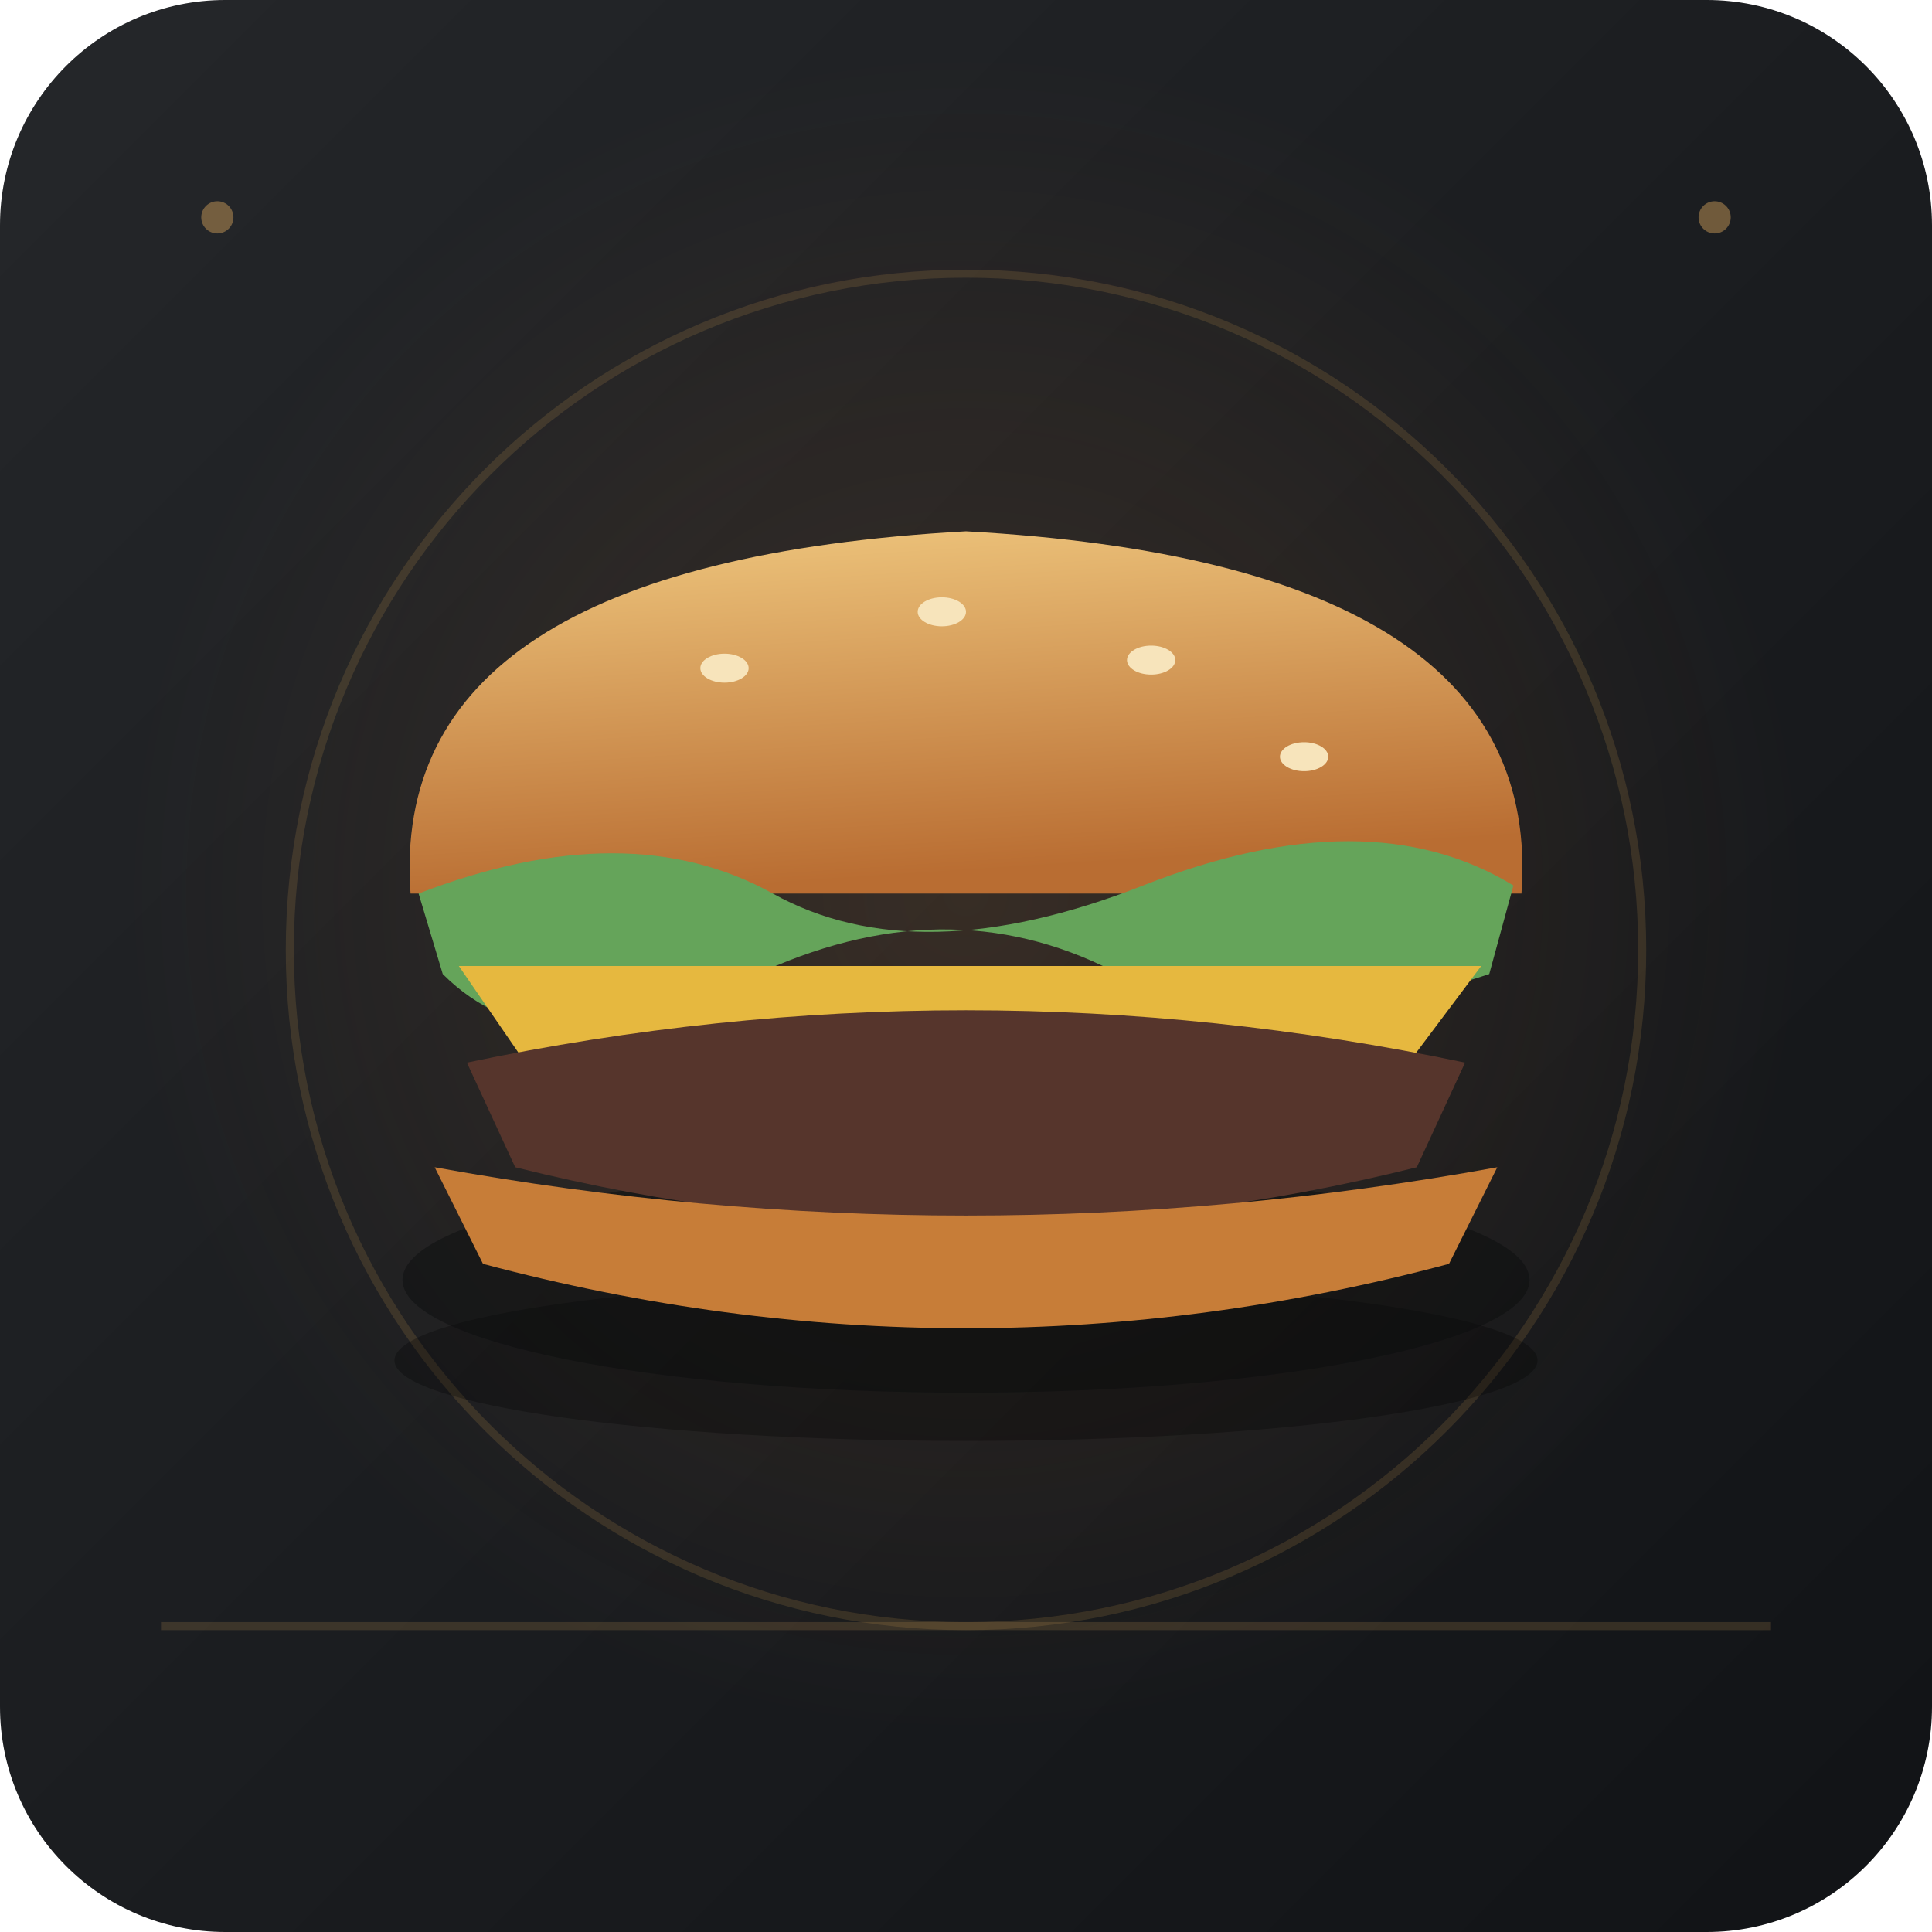
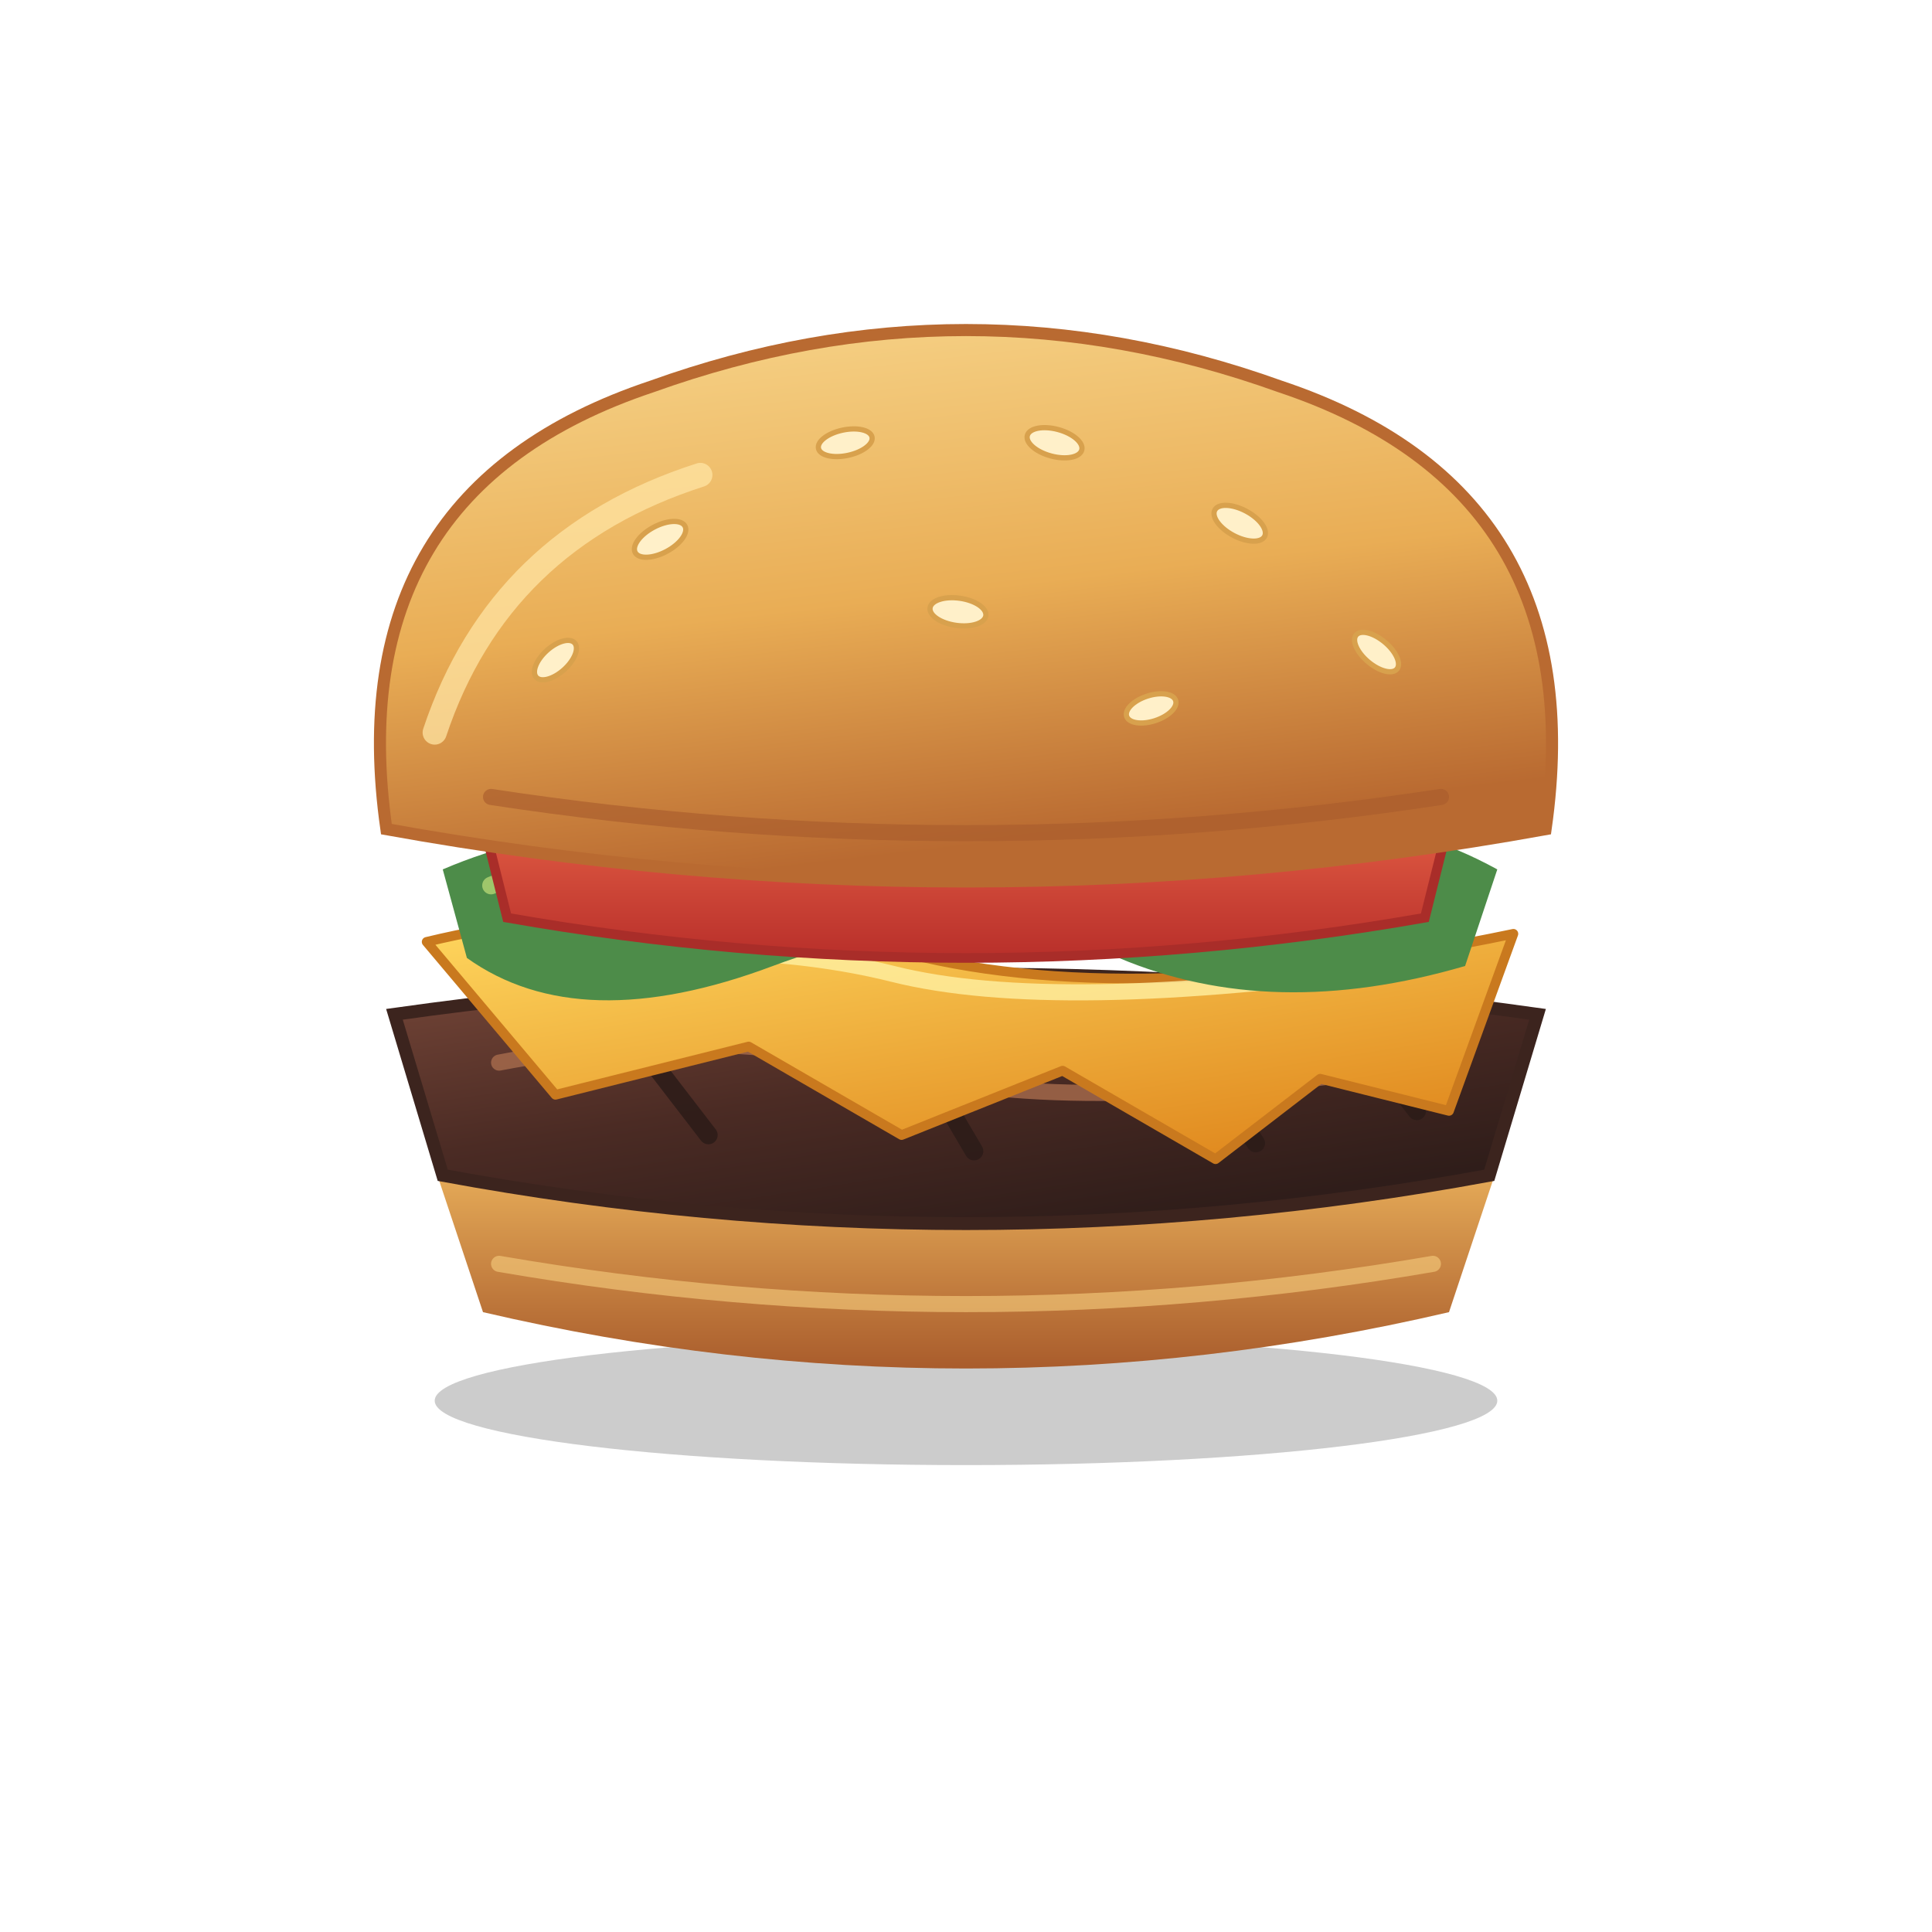
- <svg xmlns="http://www.w3.org/2000/svg" width="1024" height="1024" viewBox="0 0 240 240" role="img" aria-labelledby="t-burger d-burger">
+ <svg xmlns="http://www.w3.org/2000/svg" width="1024" height="1024" viewBox="0 0 240 240" role="img" aria-labelledby="title-burger desc-burger">
  <defs>
-     <linearGradient id="bg" x1="0" y1="0" x2="1" y2="1">
-       <stop stop-color="#25272a" />
-       <stop offset="1" stop-color="#111316" />
+     <linearGradient id="bun-top" x1="0" y1="0" x2=".25" y2="1">
+       <stop stop-color="#f7d58b" />
+       <stop offset=".56" stop-color="#e9ad55" />
+       <stop offset="1" stop-color="#b96a31" />
    </linearGradient>
-     <radialGradient id="glow">
-       <stop stop-color="#b8753c" stop-opacity=".18" />
-       <stop offset="1" stop-color="#b8753c" stop-opacity="0" />
-     </radialGradient>
-     <linearGradient id="bun" x1="0" y1="0" x2="0.2" y2="1">
-       <stop stop-color="#efc77e" />
-       <stop offset="1" stop-color="#b96d32" />
+     <linearGradient id="bun-bottom" x1="0" y1="0" x2="0" y2="1">
+       <stop stop-color="#e7ad59" />
+       <stop offset="1" stop-color="#a95c2c" />
    </linearGradient>
-     <linearGradient id="dough" x1="0" y1="0" x2="1" y2="1">
-       <stop stop-color="#f3d79c" />
-       <stop offset="1" stop-color="#c38b4b" />
+     <linearGradient id="beef" x1="0" y1="0" x2=".7" y2="1">
+       <stop stop-color="#754638" />
+       <stop offset=".5" stop-color="#4b2b24" />
+       <stop offset="1" stop-color="#2d1c19" />
    </linearGradient>
-     <linearGradient id="glass" x1="0" y1="0" x2="1" y2="0">
-       <stop stop-color="#b9d8d1" stop-opacity=".5" />
-       <stop offset=".5" stop-color="#edf4dc" stop-opacity=".18" />
-       <stop offset="1" stop-color="#7caaa0" stop-opacity=".45" />
+     <linearGradient id="cheddar" x1="0" y1="0" x2=".7" y2="1">
+       <stop stop-color="#ffd85f" />
+       <stop offset="1" stop-color="#e18b20" />
+     </linearGradient>
+     <linearGradient id="tomato" x1="0" y1="0" x2="0" y2="1">
+       <stop stop-color="#ef6b4c" />
+       <stop offset="1" stop-color="#b82f2a" />
    </linearGradient>
  </defs>
-   <rect width="240" height="240" rx="28" fill="url(#bg)" />
-   <circle cx="120" cy="111" r="104" fill="url(#glow)" />
-   <circle cx="120" cy="118" r="84" fill="none" stroke="#f0b65a" stroke-opacity=".14" />
-   <ellipse cx="120" cy="169" rx="71" ry="10" fill="#000" opacity=".28" />
-   <ellipse cx="120" cy="159" rx="70" ry="14" fill="#080a0c" opacity=".45" />
-   <path d="M51 111 Q48 70 120 66 Q192 70 189 111Z" fill="url(#bun)" />
-   <g fill="#f7e4bb">
-     <ellipse cx="90" cy="83" rx="3" ry="1.8" />
-     <ellipse cx="117" cy="76" rx="3" ry="1.8" />
-     <ellipse cx="143" cy="82" rx="3" ry="1.8" />
-     <ellipse cx="162" cy="94" rx="3" ry="1.8" />
+   <ellipse cx="120" cy="174" rx="66" ry="8" fill="#000" opacity=".2" />
+   <path d="M54 145 Q120 155 186 145 L180 163 Q120 177 60 163Z" fill="url(#bun-bottom)" />
+   <path d="M62 157 Q120 167 178 157" fill="none" stroke="#f3c879" stroke-width="2" stroke-linecap="round" opacity=".65" />
+   <path d="M49 126 Q120 116 191 126 L185 146 Q120 158 55 146Z" fill="url(#beef)" stroke="#3c241e" stroke-width="1.6" />
+   <path d="M62 132 Q88 127 111 133 T177 132" fill="none" stroke="#a86b4c" stroke-width="2" stroke-linecap="round" opacity=".8" />
+   <g stroke="#2b1b18" stroke-width="2.3" stroke-linecap="round" opacity=".85">
+     <path d="M78 128 L88 141" />
+     <path d="M111 126 L121 143" />
+     <path d="M146 127 L156 142" />
+     <path d="M169 129 L176 138" />
  </g>
-   <path d="M52 111 Q78 101 96 111 T142 110 T188 110 L185 121 Q158 130 137 120 T92 122 T55 121Z" fill="#65a45a" />
-   <path d="M57 120 L184 120 L172 136 L68 136Z" fill="#e6b83f" />
-   <path d="M58 132 Q120 119 182 132 L176 145 Q120 159 64 145Z" fill="#56352c" />
-   <path d="M54 145 Q120 157 186 145 L180 157 Q120 173 60 157Z" fill="#c77d38" />
-   <path d="M20 202 H220" stroke="#d7a35b" stroke-opacity=".18" />
-   <circle cx="27" cy="27" r="2" fill="#d7a35b" opacity=".45" />
-   <circle cx="213" cy="27" r="2" fill="#d7a35b" opacity=".45" />
+   <path d="M53 117 Q82 110 111 118 T188 116 L180 138 L164 134 L151 144 L132 133 L112 141 L93 130 L69 136Z" fill="url(#cheddar)" stroke="#c9791e" stroke-width="1.2" stroke-linejoin="round" />
+   <path d="M63 120 Q91 116 111 121 T174 120" fill="none" stroke="#fff0a1" stroke-width="2" stroke-linecap="round" opacity=".8" />
+   <path d="M55 108 Q76 99 98 107 T143 106 T186 108 L182 120 Q158 127 139 119 T96 120 T58 119Z" fill="#4d8c49" />
+   <path d="M61 110 Q78 103 96 111 T132 110 T177 111" fill="none" stroke="#9ec66b" stroke-width="2.2" stroke-linecap="round" />
+   <path d="M60 102 Q120 91 180 102 L177 114 Q120 124 63 114Z" fill="url(#tomato)" stroke="#a92d29" stroke-width="1.2" />
+   <path d="M72 104 Q120 96 167 104" fill="none" stroke="#ff9a72" stroke-width="2" stroke-linecap="round" opacity=".8" />
+   <g fill="#ffd5a2" opacity=".9">
+     <ellipse cx="91" cy="107" rx="2" ry="1" />
+     <ellipse cx="119" cy="104" rx="2" ry="1" />
+     <ellipse cx="148" cy="107" rx="2" ry="1" />
+   </g>
+   <path d="M48 103 Q42 61 81 48 Q120 34 159 48 Q198 61 192 103 Q120 116 48 103Z" fill="url(#bun-top)" stroke="#b96a31" stroke-width="1.5" />
+   <path d="M54 91 Q62 67 87 59" fill="none" stroke="#ffe4a3" stroke-width="3" stroke-linecap="round" opacity=".75" />
+   <path d="M61 99 Q120 108 179 99" fill="none" stroke="#a95c2c" stroke-width="2" stroke-linecap="round" opacity=".65" />
+   <g fill="#fff0c9" stroke="#d8a14d" stroke-width=".65">
+     <ellipse cx="82" cy="67" rx="3.5" ry="1.7" transform="rotate(-28 82 67)" />
+     <ellipse cx="105" cy="55" rx="3.4" ry="1.6" transform="rotate(-12 105 55)" />
+     <ellipse cx="131" cy="55" rx="3.5" ry="1.7" transform="rotate(15 131 55)" />
+     <ellipse cx="154" cy="65" rx="3.5" ry="1.7" transform="rotate(28 154 65)" />
+     <ellipse cx="171" cy="81" rx="3.3" ry="1.6" transform="rotate(40 171 81)" />
+     <ellipse cx="69" cy="82" rx="3.2" ry="1.6" transform="rotate(-42 69 82)" />
+     <ellipse cx="119" cy="76" rx="3.5" ry="1.7" transform="rotate(8 119 76)" />
+     <ellipse cx="143" cy="88" rx="3.2" ry="1.6" transform="rotate(-18 143 88)" />
+   </g>
</svg>
